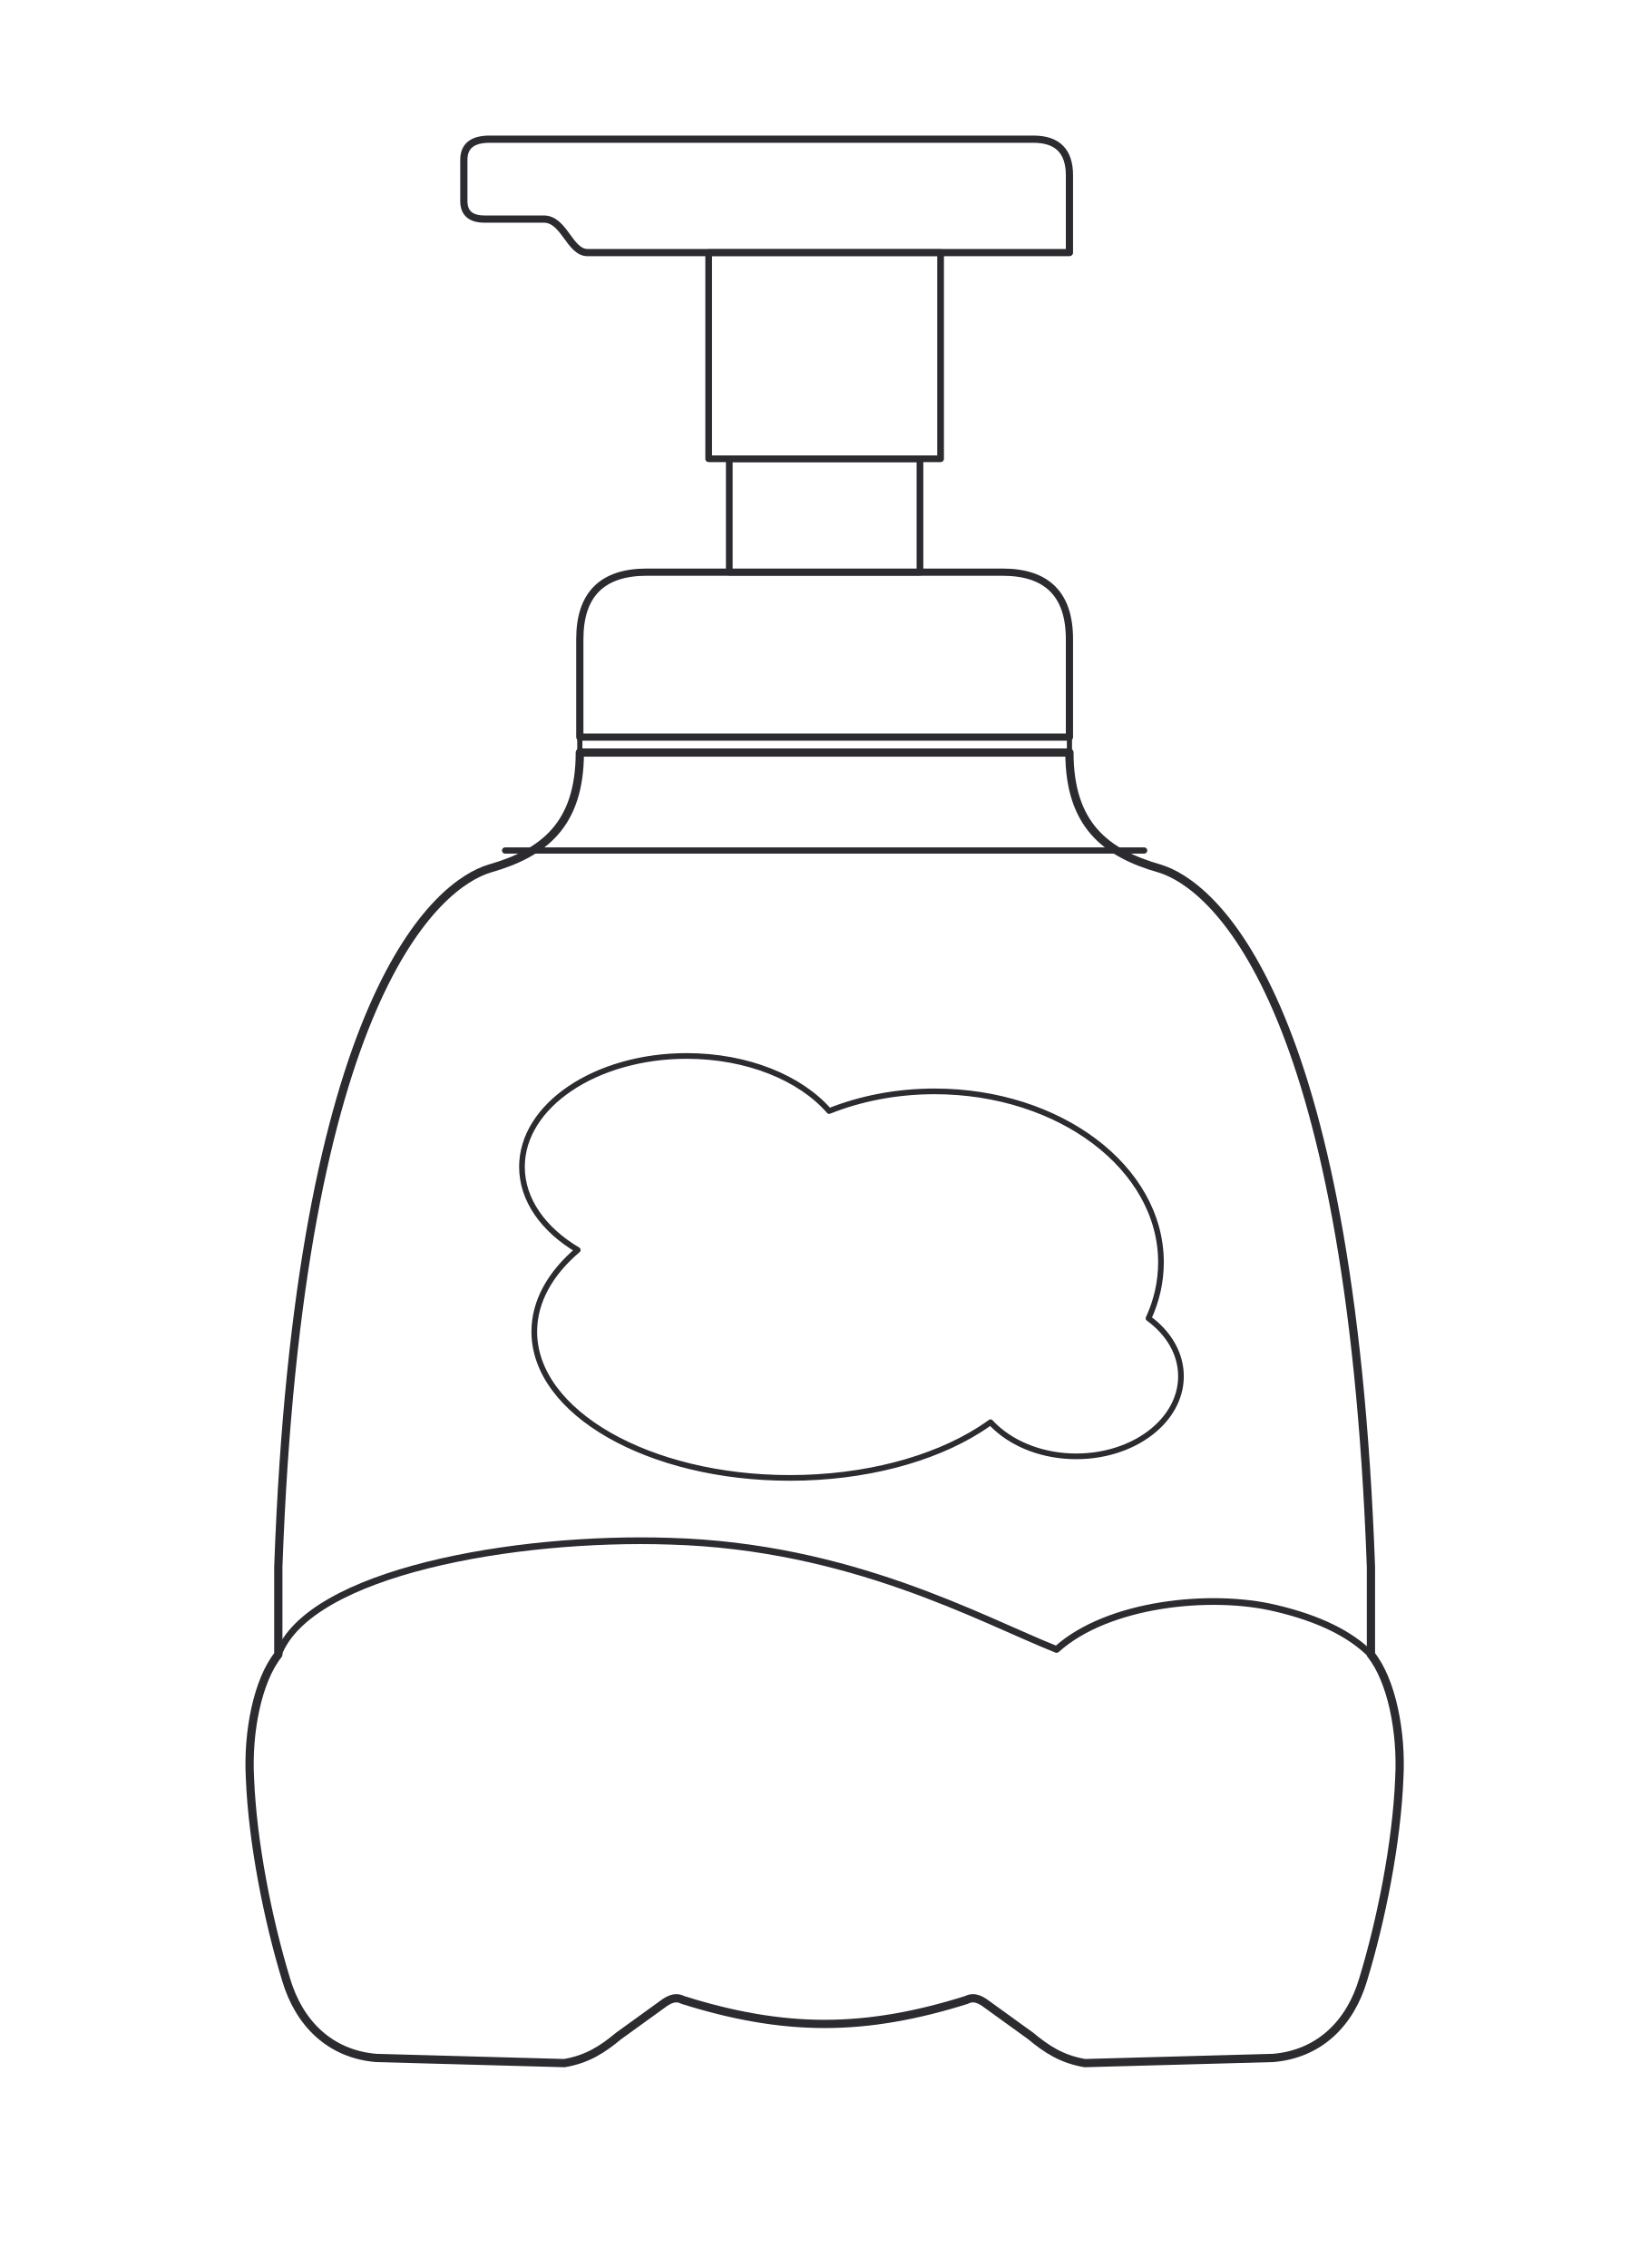
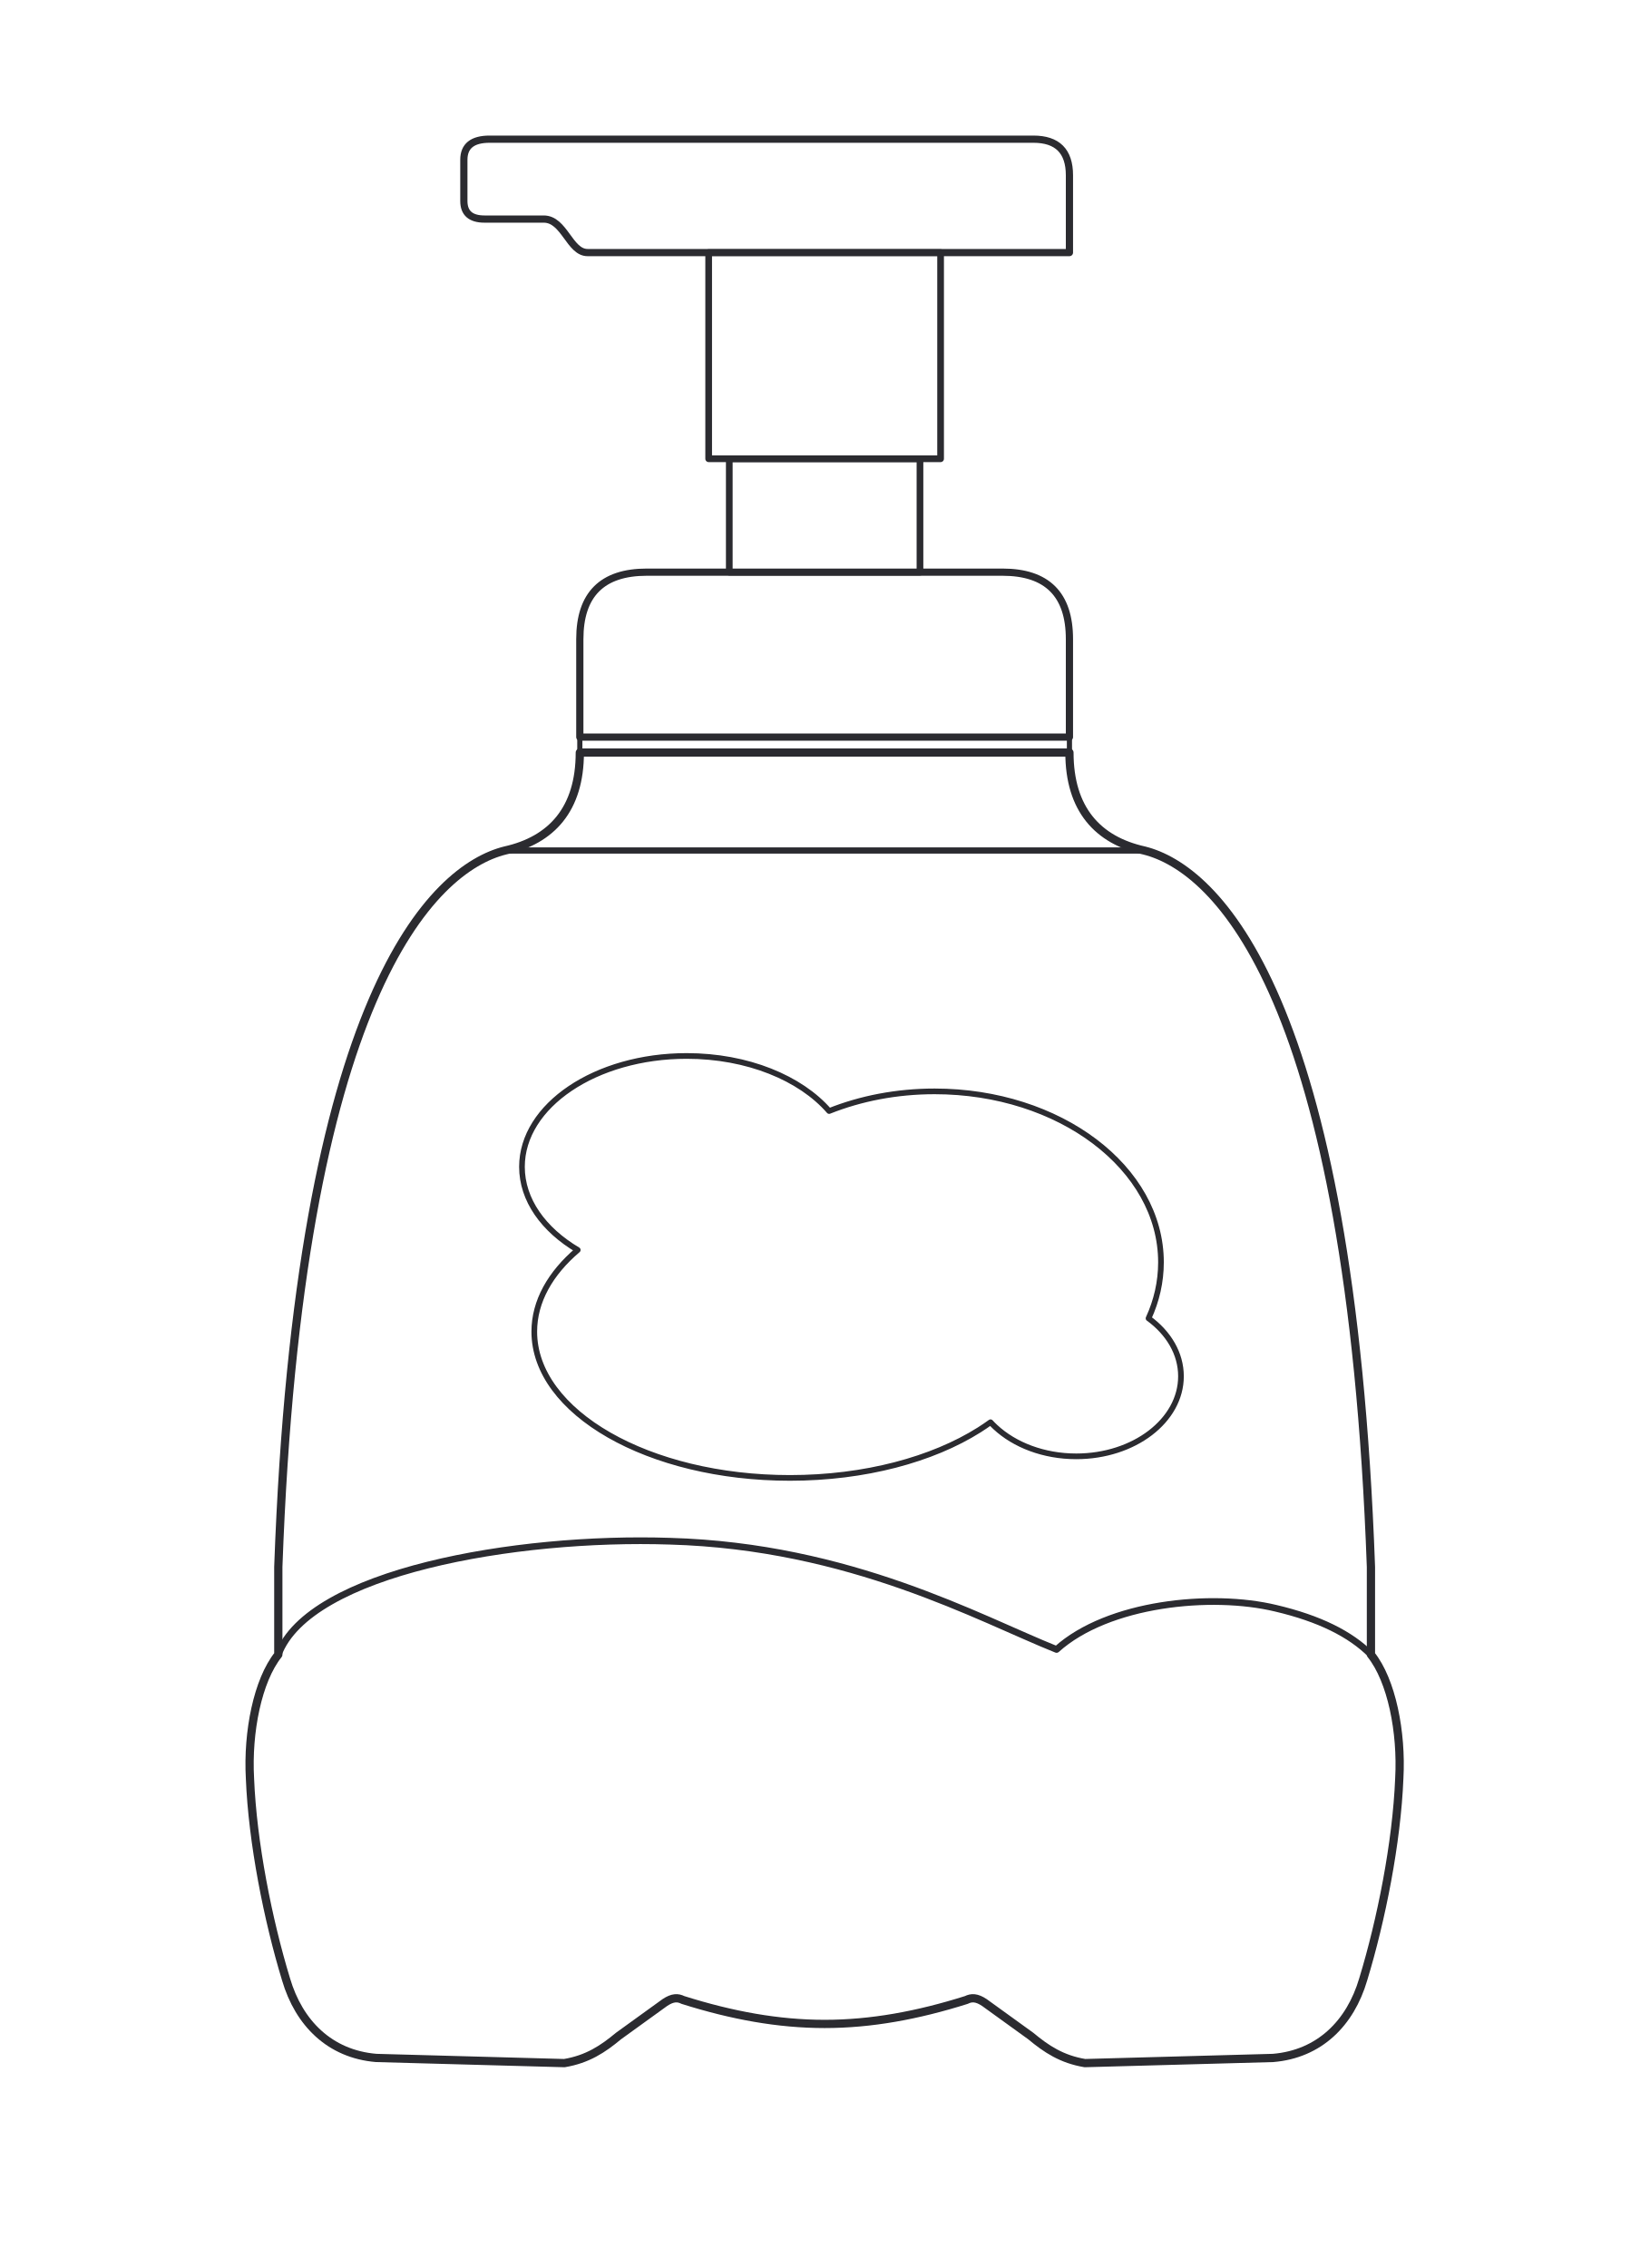
<svg xmlns="http://www.w3.org/2000/svg" width="640" height="880" viewBox="0 0 640 880">
  <g id="Bottle">
-     <path id="body_outline" d="M 225 292 C 225 320 211 331 190 337 C 170 343 116 386 108 608 L108.00 642.00 C100.00 652.00 96.00 672.00 97.00 690.00 C98.00 715.00 104.00 745.00 111.00 768.00 C116.00 785.00 128.00 797.00 146.00 798.50 L219.00 800.50 C228.00 799.00 234.00 795.00 240.00 790.00 L258.00 777.00 C261.00 775.00 263.00 775.00 265.00 776.00 C284.00 782.00 302.00 785.30 320.00 785.30 C338.00 785.30 356.00 782.00 375.00 776.00 C377.00 775.00 379.00 775.00 382.00 777.00 L400.00 790.00 C406.00 795.00 412.00 799.00 421.00 800.50 L494.00 798.50 C512.00 797.00 524.00 785.00 529.00 768.00 C536.00 745.00 542.00 715.00 543.00 690.00 C544.00 672.00 540.00 652.00 532.00 642.00 L 532 608 C 524 386 470 343 450 337 C 429 331 415 320 415 292 Z" fill="none" stroke="#2b2b30" stroke-width="3.2" stroke-linejoin="round" stroke-linecap="round" />
+     <path id="body_outline" d="M 225 292 C 225 314 214 326 196 330 C 168 337 116 386 108 608 L108.00 642.00 C100.00 652.00 96.00 672.00 97.00 690.00 C98.00 715.00 104.00 745.00 111.00 768.00 C116.00 785.00 128.00 797.00 146.00 798.50 L219.00 800.50 C228.00 799.00 234.00 795.00 240.00 790.00 L258.00 777.00 C261.00 775.00 263.00 775.00 265.00 776.00 C284.00 782.00 302.00 785.30 320.00 785.30 C338.00 785.30 356.00 782.00 375.00 776.00 C377.00 775.00 379.00 775.00 382.00 777.00 L400.00 790.00 C406.00 795.00 412.00 799.00 421.00 800.50 L494.00 798.50 C512.00 797.00 524.00 785.00 529.00 768.00 C536.00 745.00 542.00 715.00 543.00 690.00 C544.00 672.00 540.00 652.00 532.00 642.00 L 532 608 C 524 386 472 337 444 330 C 426 326 415 314 415 292 Z" fill="none" stroke="#2b2b30" stroke-width="3.2" stroke-linejoin="round" stroke-linecap="round" />
    <path id="shoulder_parting_line" d="M 196 330 L 444 330" fill="none" stroke="#2b2b30" stroke-width="2.4" stroke-linejoin="round" stroke-linecap="round" />
    <path id="foam_parting_line" d="M108 642 C120 610 200 596 260 598 C330 600 380 628 410 640 C430 622 470 618 495 624 C512 628 524 634 532 642" fill="none" stroke="#2b2b30" stroke-width="2.6" stroke-linejoin="round" stroke-linecap="round" />
  </g>
  <g id="Label">
    <path id="label" d="M458.28 534.00 C458.28 551.16 440.09 565.07 417.65 565.07 C404.99 565.07 393.68 560.64 386.23 553.70 C385.58 553.10 384.97 552.48 384.38 551.84 C382.97 552.86 381.51 553.85 379.98 554.82 C361.84 566.26 335.65 573.44 306.52 573.44 C251.74 573.44 207.33 548.03 207.33 516.68 C207.33 504.95 213.55 494.05 224.20 485.00 C210.92 477.13 202.55 465.59 202.55 452.74 C202.55 428.98 231.17 409.72 266.48 409.72 C290.06 409.72 310.66 418.31 321.75 431.09 C333.97 426.22 347.90 423.46 362.68 423.46 C411.19 423.46 450.52 453.16 450.52 489.79 C450.52 497.40 448.82 504.71 445.69 511.52 C453.45 517.17 458.28 525.16 458.28 534.00 Z" fill="none" stroke="#2b2b30" stroke-width="2.2" stroke-linejoin="round" stroke-linecap="round" />
  </g>
  <g id="Pump">
    <path id="stem_lower" d="M 283 178 L 357 178 L 357 222 L 283 222 Z" fill="none" stroke="#2b2b30" stroke-width="2.6" stroke-linejoin="round" stroke-linecap="round" />
    <path id="stem_upper" d="M 275 98 L 365 98 L 365 178 L 275 178 Z" fill="none" stroke="#2b2b30" stroke-width="2.6" stroke-linejoin="round" stroke-linecap="round" />
    <path id="cap" d="M 225 286 L 225 248 Q 225 222 251 222 L 389 222 Q 415 222 415 248 L 415 286 Z" fill="none" stroke="#2b2b30" stroke-width="2.8" stroke-linejoin="round" stroke-linecap="round" />
    <path id="cap_ring" d="M 225 286 L 415 286 L 415 292 L 225 292 Z" fill="none" stroke="#2b2b30" stroke-width="2.0" stroke-linejoin="round" stroke-linecap="round" />
    <path id="pump_head" d="M 190 54 L 401 54 Q 415 54 415 68 L 415 98 L 228 98 C 221 98 219 85 211 85 L 188 85 Q 180 85 180 78 L 180 62 Q 180 54 190 54 Z" fill="none" stroke="#2b2b30" stroke-width="2.8" stroke-linejoin="round" stroke-linecap="round" />
  </g>
</svg>
